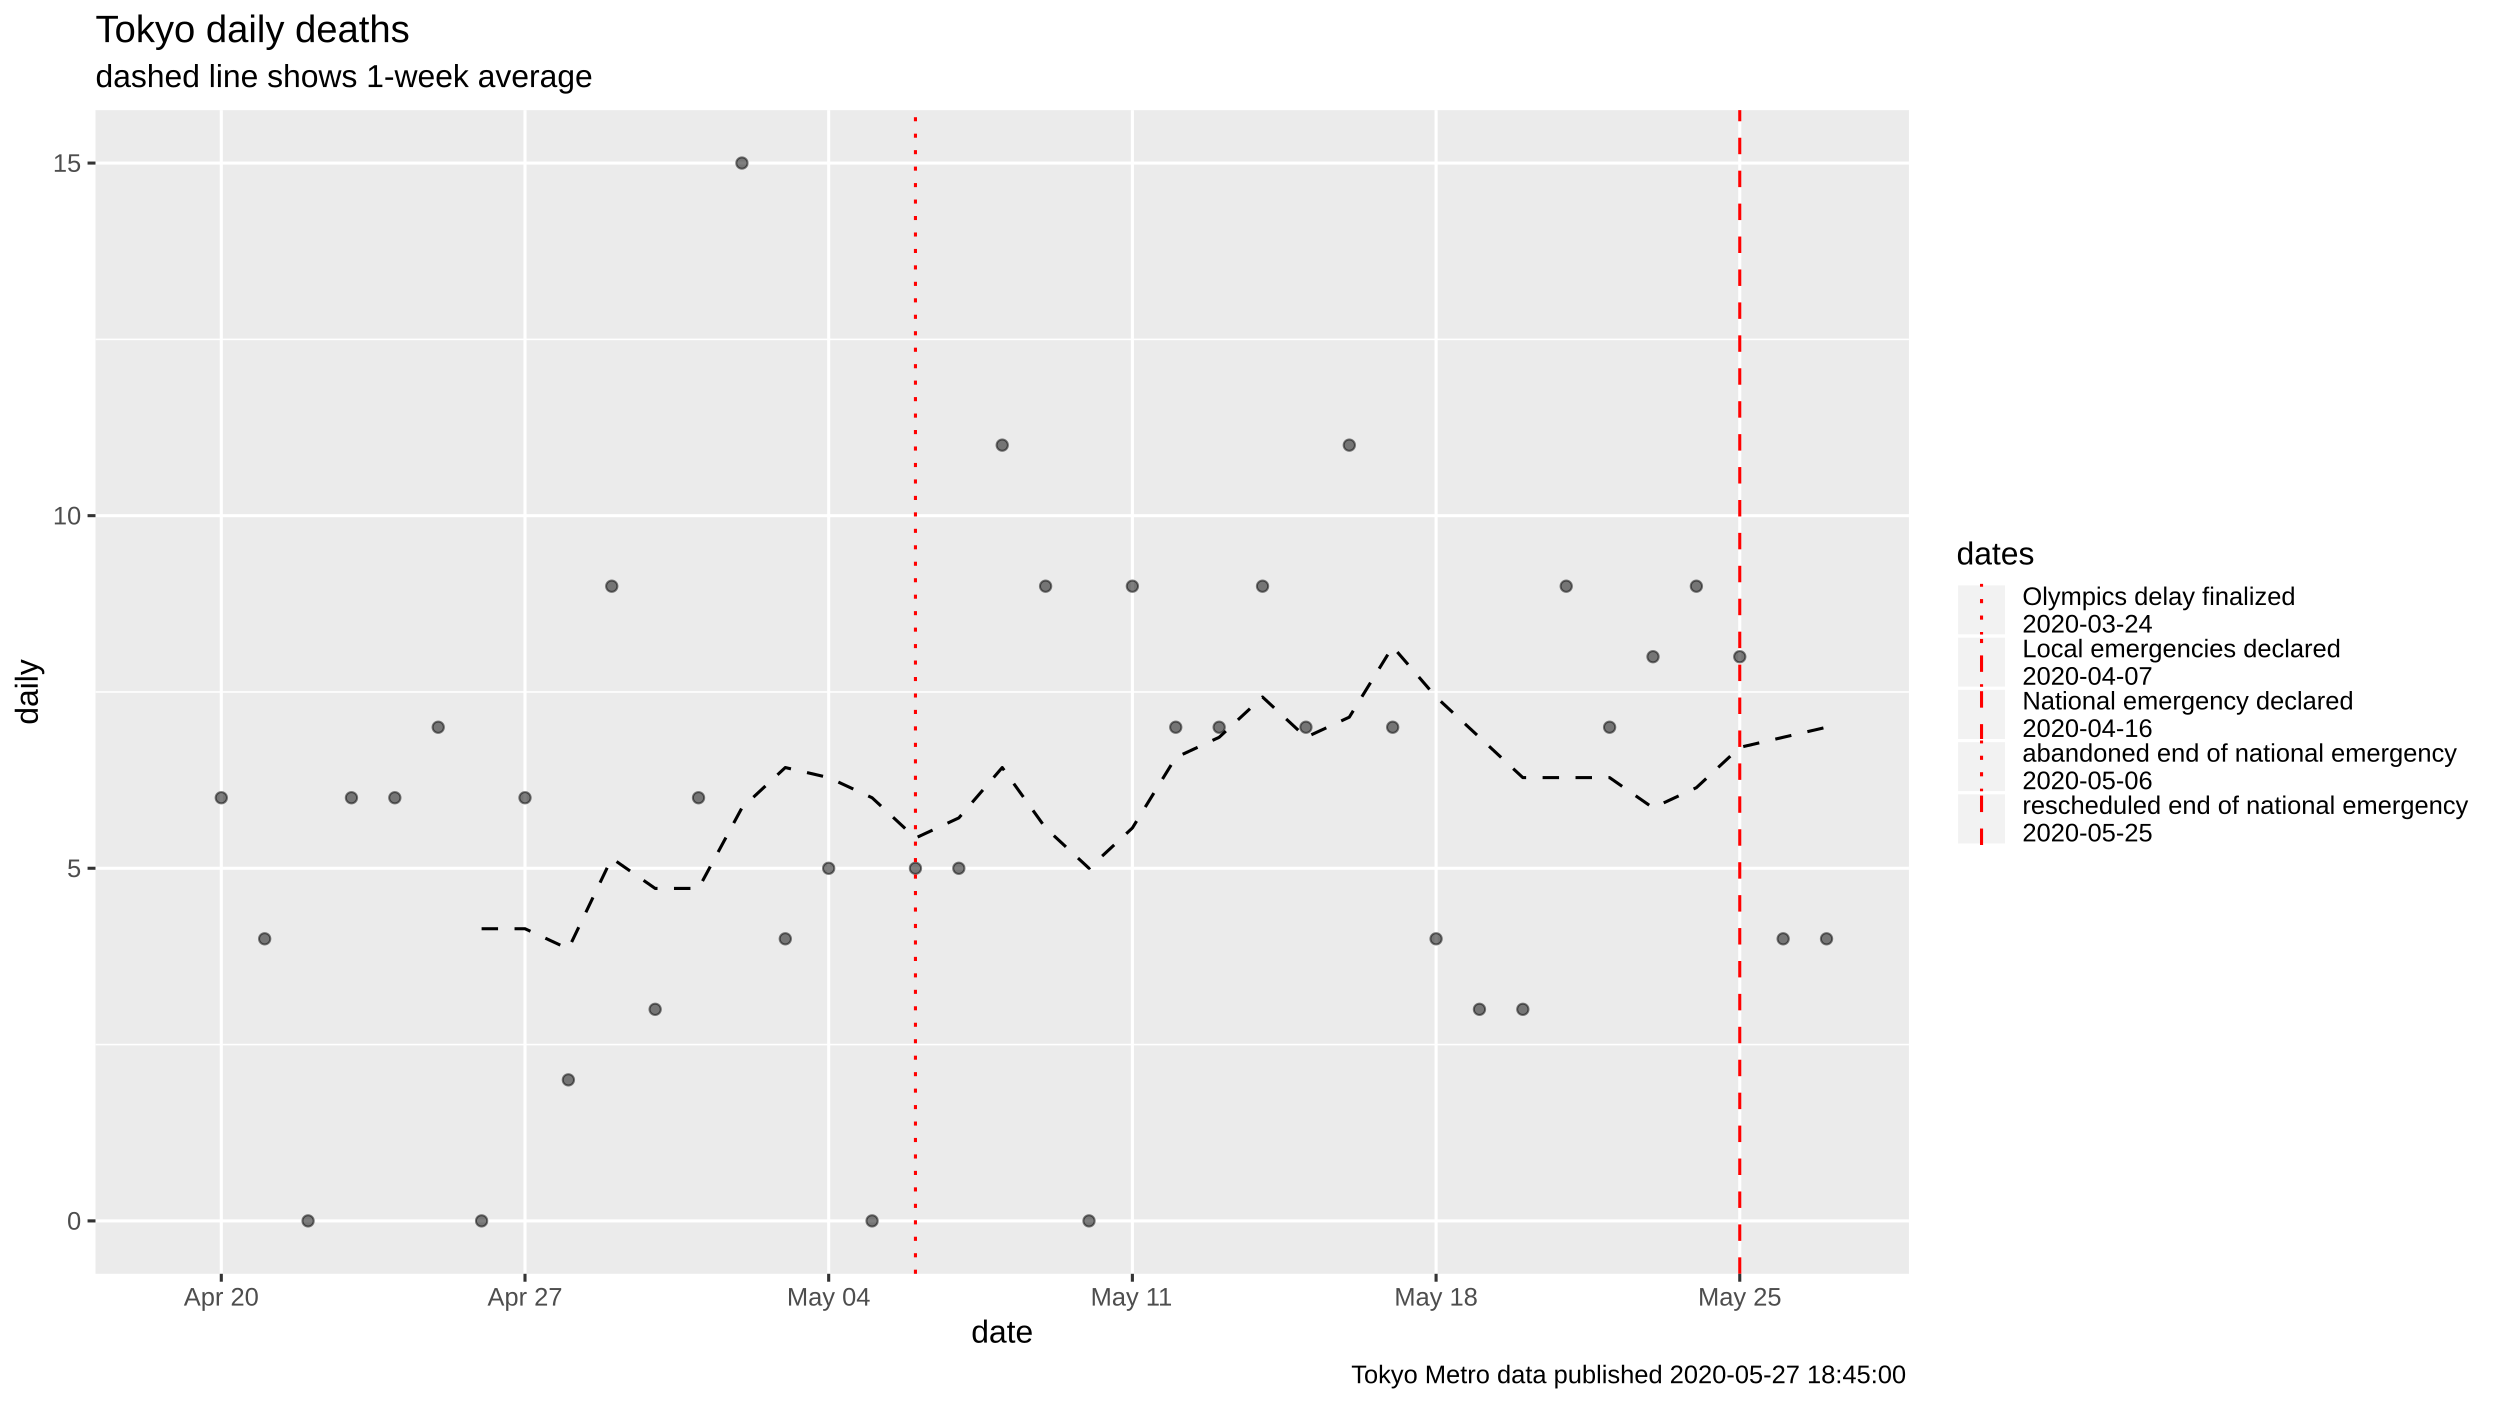
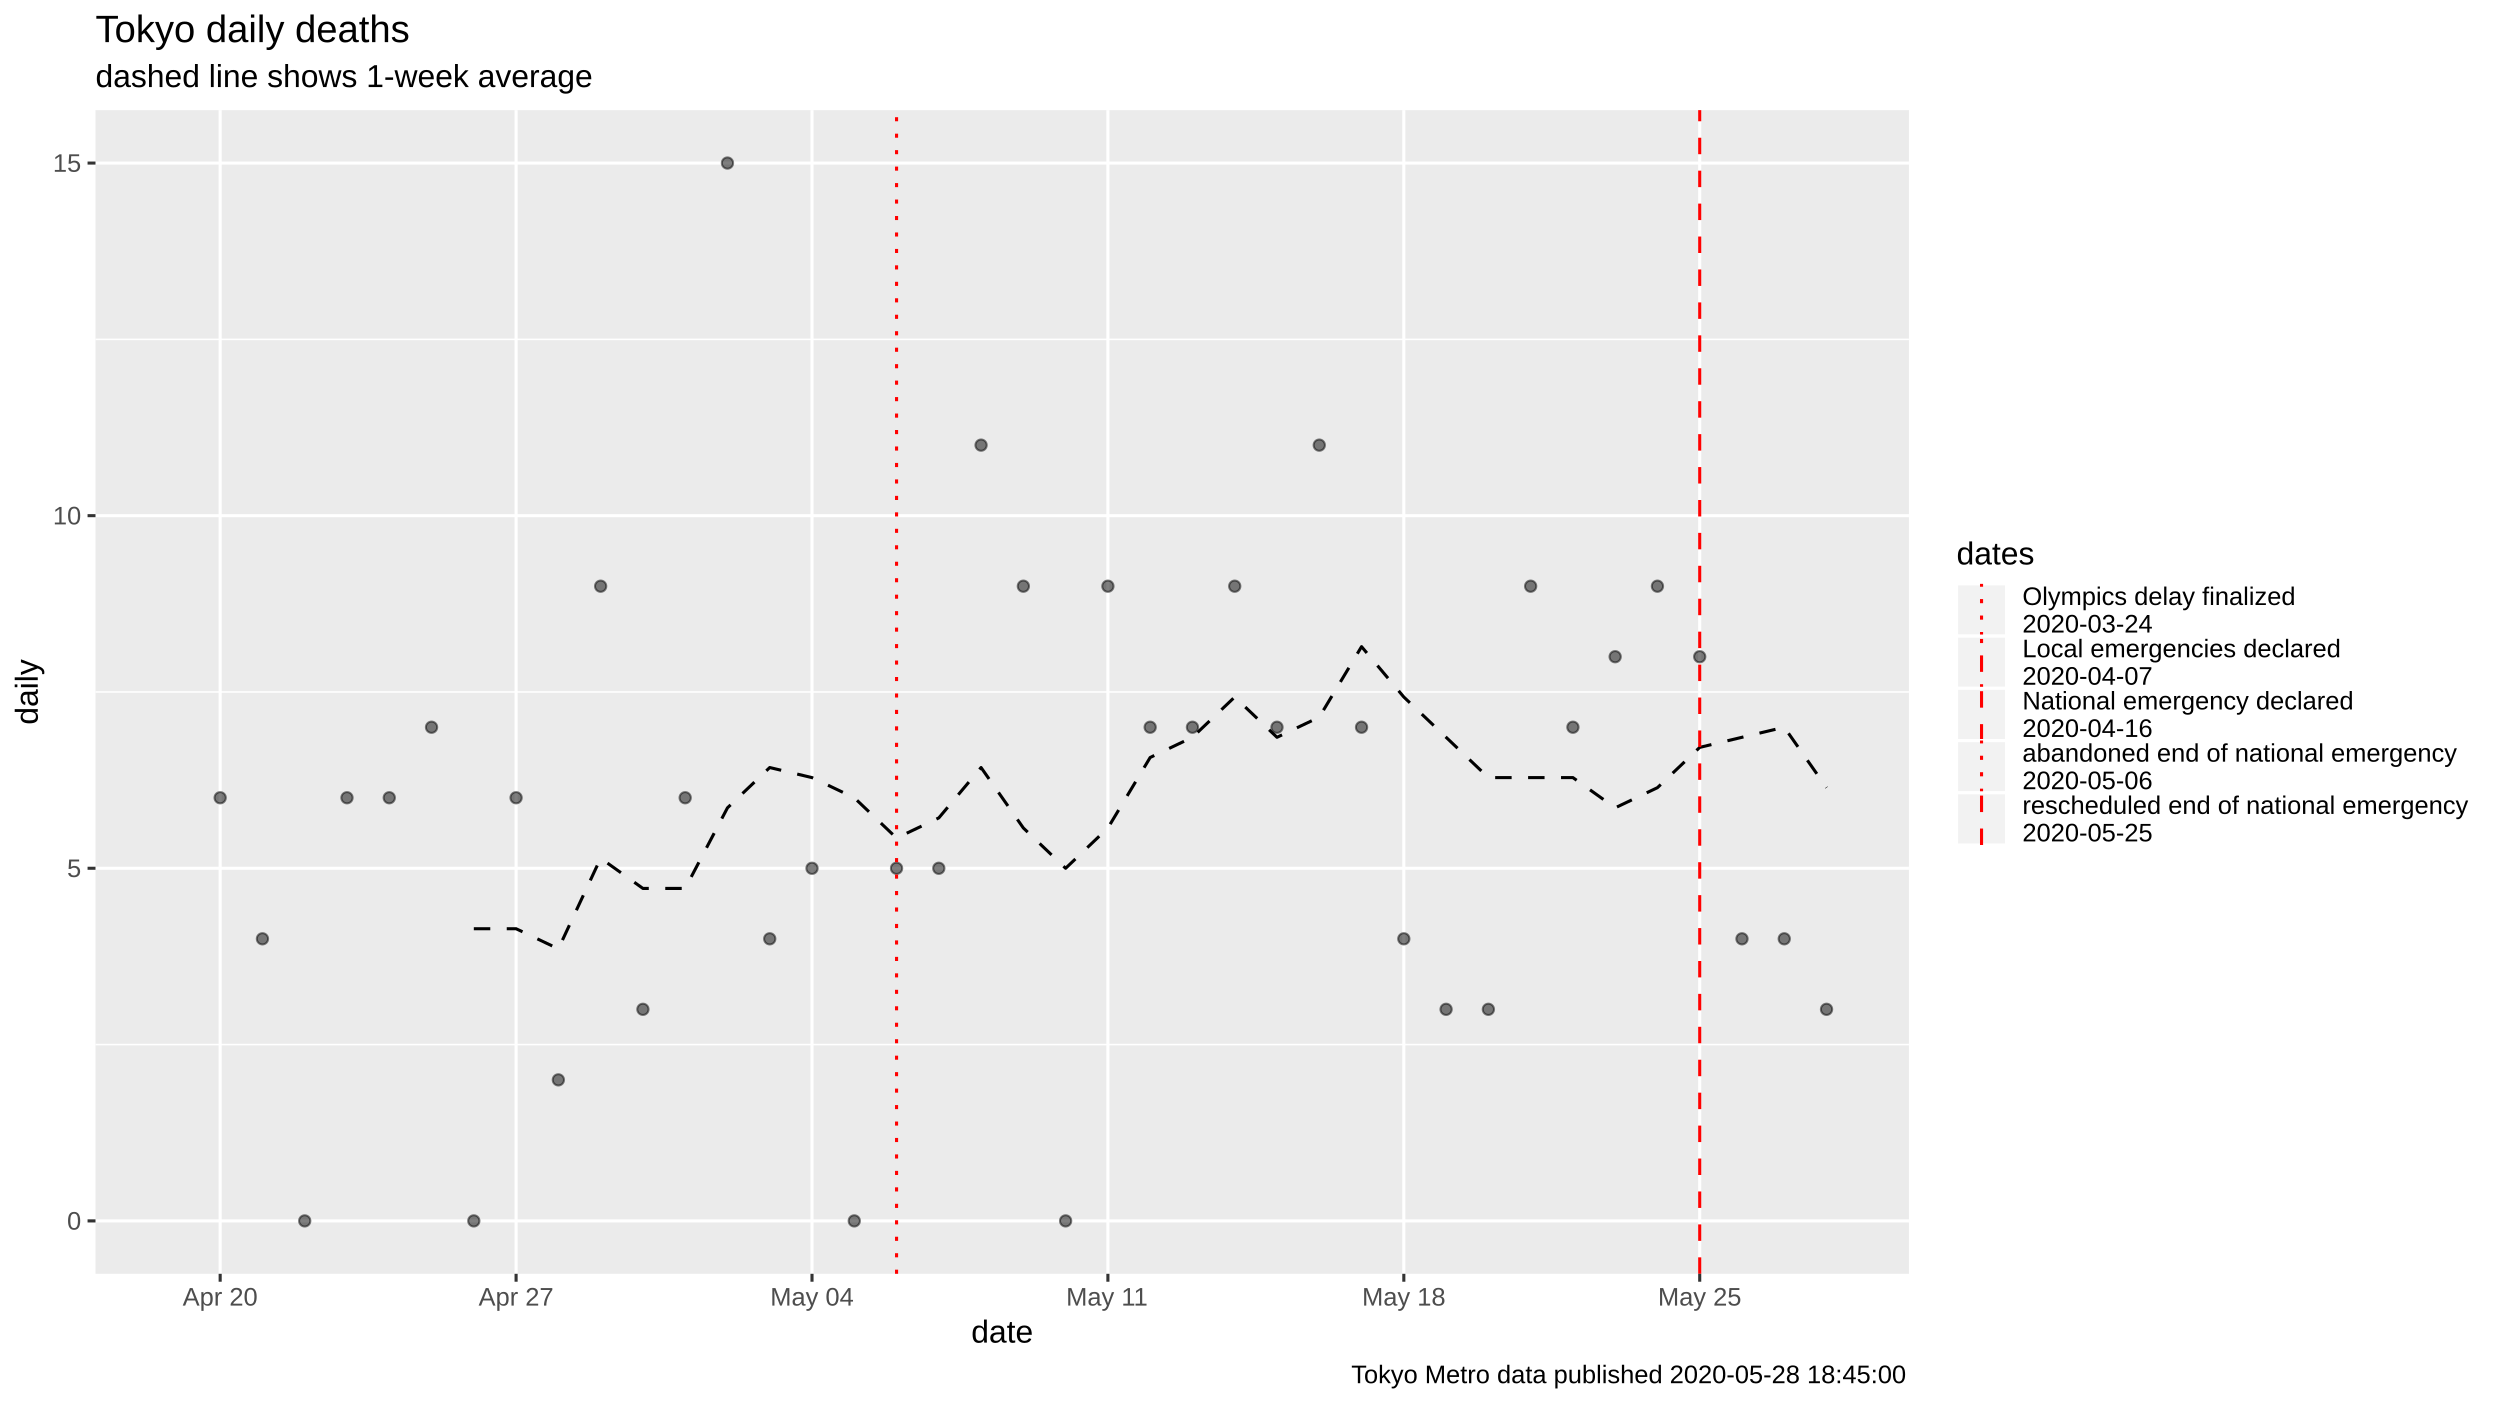
<svg xmlns="http://www.w3.org/2000/svg" viewBox="0 0 864.00 486.00">
  <defs>
    <style type="text/css">
    line, polyline, polygon, path, rect, circle {
      fill: none;
      stroke: #000000;
      stroke-linecap: round;
      stroke-linejoin: round;
      stroke-miterlimit: 10.00;
    }
  </style>
  </defs>
  <rect width="100%" height="100%" style="stroke: none; fill: #FFFFFF;" />
  <rect x="0" y="0.00" width="864.00" height="486.00" style="stroke-width: 1.07; stroke: #FFFFFF; fill: #FFFFFF;" />
  <defs>
    <clipPath id="cpMzMuMDB8NjU5Ljc0fDQ0MC4yMnwzOC4wNw==">
      <rect x="33.00" y="38.07" width="626.74" height="402.15" />
    </clipPath>
  </defs>
  <rect x="33.00" y="38.07" width="626.74" height="402.15" style="stroke-width: 1.07; stroke: none; fill: #EBEBEB;" clip-path="url(#cpMzMuMDB8NjU5Ljc0fDQ0MC4yMnwzOC4wNw==)" />
  <polyline points="33.00,361.01 659.74,361.01 " style="stroke-width: 0.53; stroke: #FFFFFF; stroke-linecap: butt;" clip-path="url(#cpMzMuMDB8NjU5Ljc0fDQ0MC4yMnwzOC4wNw==)" />
  <polyline points="33.00,239.15 659.74,239.15 " style="stroke-width: 0.53; stroke: #FFFFFF; stroke-linecap: butt;" clip-path="url(#cpMzMuMDB8NjU5Ljc0fDQ0MC4yMnwzOC4wNw==)" />
  <polyline points="33.00,117.28 659.74,117.28 " style="stroke-width: 0.53; stroke: #FFFFFF; stroke-linecap: butt;" clip-path="url(#cpMzMuMDB8NjU5Ljc0fDQ0MC4yMnwzOC4wNw==)" />
  <polyline points="33.00,421.94 659.74,421.94 " style="stroke-width: 1.07; stroke: #FFFFFF; stroke-linecap: butt;" clip-path="url(#cpMzMuMDB8NjU5Ljc0fDQ0MC4yMnwzOC4wNw==)" />
  <polyline points="33.00,300.08 659.74,300.08 " style="stroke-width: 1.07; stroke: #FFFFFF; stroke-linecap: butt;" clip-path="url(#cpMzMuMDB8NjU5Ljc0fDQ0MC4yMnwzOC4wNw==)" />
  <polyline points="33.00,178.21 659.74,178.21 " style="stroke-width: 1.07; stroke: #FFFFFF; stroke-linecap: butt;" clip-path="url(#cpMzMuMDB8NjU5Ljc0fDQ0MC4yMnwzOC4wNw==)" />
  <polyline points="33.00,56.35 659.74,56.35 " style="stroke-width: 1.07; stroke: #FFFFFF; stroke-linecap: butt;" clip-path="url(#cpMzMuMDB8NjU5Ljc0fDQ0MC4yMnwzOC4wNw==)" />
-   <polyline points="76.48,440.22 76.48,38.07 " style="stroke-width: 1.07; stroke: #FFFFFF; stroke-linecap: butt;" clip-path="url(#cpMzMuMDB8NjU5Ljc0fDQ0MC4yMnwzOC4wNw==)" />
-   <polyline points="181.44,440.22 181.44,38.07 " style="stroke-width: 1.07; stroke: #FFFFFF; stroke-linecap: butt;" clip-path="url(#cpMzMuMDB8NjU5Ljc0fDQ0MC4yMnwzOC4wNw==)" />
-   <polyline points="286.39,440.22 286.39,38.07 " style="stroke-width: 1.07; stroke: #FFFFFF; stroke-linecap: butt;" clip-path="url(#cpMzMuMDB8NjU5Ljc0fDQ0MC4yMnwzOC4wNw==)" />
-   <polyline points="391.35,440.22 391.35,38.07 " style="stroke-width: 1.07; stroke: #FFFFFF; stroke-linecap: butt;" clip-path="url(#cpMzMuMDB8NjU5Ljc0fDQ0MC4yMnwzOC4wNw==)" />
-   <polyline points="496.31,440.22 496.31,38.07 " style="stroke-width: 1.07; stroke: #FFFFFF; stroke-linecap: butt;" clip-path="url(#cpMzMuMDB8NjU5Ljc0fDQ0MC4yMnwzOC4wNw==)" />
-   <polyline points="601.26,440.22 601.26,38.07 " style="stroke-width: 1.07; stroke: #FFFFFF; stroke-linecap: butt;" clip-path="url(#cpMzMuMDB8NjU5Ljc0fDQ0MC4yMnwzOC4wNw==)" />
-   <polyline points="166.44,320.97 181.44,320.97 196.43,327.93 211.42,296.60 226.42,307.04 241.41,307.04 256.41,279.19 271.40,265.26 286.39,268.74 301.39,275.70 316.38,289.63 331.37,282.67 346.37,265.26 361.36,286.15 376.36,300.08 391.35,286.15 406.34,261.78 421.34,254.81 436.33,240.89 451.33,254.81 466.32,247.85 481.31,223.48 496.31,240.89 511.30,254.81 526.29,268.74 541.29,268.74 556.28,268.74 571.28,279.19 586.27,272.22 601.26,258.30 616.26,254.81 631.25,251.33 " style="stroke-width: 1.07; stroke-dasharray: 5.69,5.69; stroke-linecap: butt;" clip-path="url(#cpMzMuMDB8NjU5Ljc0fDQ0MC4yMnwzOC4wNw==)" />
-   <circle cx="76.48" cy="275.70" r="1.95" style="stroke-width: 0.71; stroke: #000000; stroke-opacity: 0.50; fill: #000000; fill-opacity: 0.50;" clip-path="url(#cpMzMuMDB8NjU5Ljc0fDQ0MC4yMnwzOC4wNw==)" />
-   <circle cx="91.47" cy="324.45" r="1.95" style="stroke-width: 0.71; stroke: #000000; stroke-opacity: 0.50; fill: #000000; fill-opacity: 0.50;" clip-path="url(#cpMzMuMDB8NjU5Ljc0fDQ0MC4yMnwzOC4wNw==)" />
-   <circle cx="106.47" cy="421.94" r="1.95" style="stroke-width: 0.71; stroke: #000000; stroke-opacity: 0.50; fill: #000000; fill-opacity: 0.50;" clip-path="url(#cpMzMuMDB8NjU5Ljc0fDQ0MC4yMnwzOC4wNw==)" />
-   <circle cx="121.46" cy="275.70" r="1.95" style="stroke-width: 0.71; stroke: #000000; stroke-opacity: 0.50; fill: #000000; fill-opacity: 0.50;" clip-path="url(#cpMzMuMDB8NjU5Ljc0fDQ0MC4yMnwzOC4wNw==)" />
-   <circle cx="136.45" cy="275.70" r="1.95" style="stroke-width: 0.71; stroke: #000000; stroke-opacity: 0.50; fill: #000000; fill-opacity: 0.50;" clip-path="url(#cpMzMuMDB8NjU5Ljc0fDQ0MC4yMnwzOC4wNw==)" />
-   <circle cx="151.45" cy="251.33" r="1.95" style="stroke-width: 0.71; stroke: #000000; stroke-opacity: 0.50; fill: #000000; fill-opacity: 0.50;" clip-path="url(#cpMzMuMDB8NjU5Ljc0fDQ0MC4yMnwzOC4wNw==)" />
-   <circle cx="166.44" cy="421.94" r="1.95" style="stroke-width: 0.71; stroke: #000000; stroke-opacity: 0.50; fill: #000000; fill-opacity: 0.50;" clip-path="url(#cpMzMuMDB8NjU5Ljc0fDQ0MC4yMnwzOC4wNw==)" />
-   <circle cx="181.44" cy="275.70" r="1.95" style="stroke-width: 0.71; stroke: #000000; stroke-opacity: 0.50; fill: #000000; fill-opacity: 0.50;" clip-path="url(#cpMzMuMDB8NjU5Ljc0fDQ0MC4yMnwzOC4wNw==)" />
-   <circle cx="196.43" cy="373.20" r="1.95" style="stroke-width: 0.71; stroke: #000000; stroke-opacity: 0.50; fill: #000000; fill-opacity: 0.50;" clip-path="url(#cpMzMuMDB8NjU5Ljc0fDQ0MC4yMnwzOC4wNw==)" />
-   <circle cx="211.42" cy="202.59" r="1.95" style="stroke-width: 0.71; stroke: #000000; stroke-opacity: 0.50; fill: #000000; fill-opacity: 0.50;" clip-path="url(#cpMzMuMDB8NjU5Ljc0fDQ0MC4yMnwzOC4wNw==)" />
-   <circle cx="226.42" cy="348.82" r="1.95" style="stroke-width: 0.71; stroke: #000000; stroke-opacity: 0.50; fill: #000000; fill-opacity: 0.50;" clip-path="url(#cpMzMuMDB8NjU5Ljc0fDQ0MC4yMnwzOC4wNw==)" />
-   <circle cx="241.41" cy="275.70" r="1.95" style="stroke-width: 0.71; stroke: #000000; stroke-opacity: 0.50; fill: #000000; fill-opacity: 0.50;" clip-path="url(#cpMzMuMDB8NjU5Ljc0fDQ0MC4yMnwzOC4wNw==)" />
-   <circle cx="256.41" cy="56.35" r="1.95" style="stroke-width: 0.71; stroke: #000000; stroke-opacity: 0.50; fill: #000000; fill-opacity: 0.50;" clip-path="url(#cpMzMuMDB8NjU5Ljc0fDQ0MC4yMnwzOC4wNw==)" />
-   <circle cx="271.40" cy="324.45" r="1.95" style="stroke-width: 0.71; stroke: #000000; stroke-opacity: 0.50; fill: #000000; fill-opacity: 0.50;" clip-path="url(#cpMzMuMDB8NjU5Ljc0fDQ0MC4yMnwzOC4wNw==)" />
-   <circle cx="286.39" cy="300.08" r="1.95" style="stroke-width: 0.71; stroke: #000000; stroke-opacity: 0.50; fill: #000000; fill-opacity: 0.50;" clip-path="url(#cpMzMuMDB8NjU5Ljc0fDQ0MC4yMnwzOC4wNw==)" />
-   <circle cx="301.39" cy="421.94" r="1.95" style="stroke-width: 0.71; stroke: #000000; stroke-opacity: 0.50; fill: #000000; fill-opacity: 0.50;" clip-path="url(#cpMzMuMDB8NjU5Ljc0fDQ0MC4yMnwzOC4wNw==)" />
-   <circle cx="316.38" cy="300.08" r="1.95" style="stroke-width: 0.71; stroke: #000000; stroke-opacity: 0.50; fill: #000000; fill-opacity: 0.50;" clip-path="url(#cpMzMuMDB8NjU5Ljc0fDQ0MC4yMnwzOC4wNw==)" />
-   <circle cx="331.37" cy="300.08" r="1.95" style="stroke-width: 0.71; stroke: #000000; stroke-opacity: 0.50; fill: #000000; fill-opacity: 0.50;" clip-path="url(#cpMzMuMDB8NjU5Ljc0fDQ0MC4yMnwzOC4wNw==)" />
-   <circle cx="346.37" cy="153.84" r="1.95" style="stroke-width: 0.71; stroke: #000000; stroke-opacity: 0.50; fill: #000000; fill-opacity: 0.50;" clip-path="url(#cpMzMuMDB8NjU5Ljc0fDQ0MC4yMnwzOC4wNw==)" />
-   <circle cx="361.36" cy="202.59" r="1.95" style="stroke-width: 0.71; stroke: #000000; stroke-opacity: 0.50; fill: #000000; fill-opacity: 0.50;" clip-path="url(#cpMzMuMDB8NjU5Ljc0fDQ0MC4yMnwzOC4wNw==)" />
-   <circle cx="376.36" cy="421.94" r="1.95" style="stroke-width: 0.71; stroke: #000000; stroke-opacity: 0.50; fill: #000000; fill-opacity: 0.50;" clip-path="url(#cpMzMuMDB8NjU5Ljc0fDQ0MC4yMnwzOC4wNw==)" />
-   <circle cx="391.35" cy="202.59" r="1.95" style="stroke-width: 0.71; stroke: #000000; stroke-opacity: 0.50; fill: #000000; fill-opacity: 0.50;" clip-path="url(#cpMzMuMDB8NjU5Ljc0fDQ0MC4yMnwzOC4wNw==)" />
-   <circle cx="406.34" cy="251.33" r="1.95" style="stroke-width: 0.71; stroke: #000000; stroke-opacity: 0.50; fill: #000000; fill-opacity: 0.50;" clip-path="url(#cpMzMuMDB8NjU5Ljc0fDQ0MC4yMnwzOC4wNw==)" />
-   <circle cx="421.34" cy="251.33" r="1.95" style="stroke-width: 0.71; stroke: #000000; stroke-opacity: 0.50; fill: #000000; fill-opacity: 0.50;" clip-path="url(#cpMzMuMDB8NjU5Ljc0fDQ0MC4yMnwzOC4wNw==)" />
-   <circle cx="436.33" cy="202.59" r="1.95" style="stroke-width: 0.71; stroke: #000000; stroke-opacity: 0.50; fill: #000000; fill-opacity: 0.50;" clip-path="url(#cpMzMuMDB8NjU5Ljc0fDQ0MC4yMnwzOC4wNw==)" />
-   <circle cx="451.33" cy="251.33" r="1.95" style="stroke-width: 0.71; stroke: #000000; stroke-opacity: 0.50; fill: #000000; fill-opacity: 0.50;" clip-path="url(#cpMzMuMDB8NjU5Ljc0fDQ0MC4yMnwzOC4wNw==)" />
-   <circle cx="466.32" cy="153.84" r="1.95" style="stroke-width: 0.71; stroke: #000000; stroke-opacity: 0.50; fill: #000000; fill-opacity: 0.50;" clip-path="url(#cpMzMuMDB8NjU5Ljc0fDQ0MC4yMnwzOC4wNw==)" />
-   <circle cx="481.31" cy="251.33" r="1.95" style="stroke-width: 0.71; stroke: #000000; stroke-opacity: 0.50; fill: #000000; fill-opacity: 0.50;" clip-path="url(#cpMzMuMDB8NjU5Ljc0fDQ0MC4yMnwzOC4wNw==)" />
-   <circle cx="496.31" cy="324.45" r="1.95" style="stroke-width: 0.71; stroke: #000000; stroke-opacity: 0.50; fill: #000000; fill-opacity: 0.50;" clip-path="url(#cpMzMuMDB8NjU5Ljc0fDQ0MC4yMnwzOC4wNw==)" />
-   <circle cx="511.30" cy="348.82" r="1.95" style="stroke-width: 0.71; stroke: #000000; stroke-opacity: 0.50; fill: #000000; fill-opacity: 0.50;" clip-path="url(#cpMzMuMDB8NjU5Ljc0fDQ0MC4yMnwzOC4wNw==)" />
-   <circle cx="526.29" cy="348.82" r="1.95" style="stroke-width: 0.71; stroke: #000000; stroke-opacity: 0.50; fill: #000000; fill-opacity: 0.50;" clip-path="url(#cpMzMuMDB8NjU5Ljc0fDQ0MC4yMnwzOC4wNw==)" />
-   <circle cx="541.29" cy="202.59" r="1.95" style="stroke-width: 0.71; stroke: #000000; stroke-opacity: 0.50; fill: #000000; fill-opacity: 0.50;" clip-path="url(#cpMzMuMDB8NjU5Ljc0fDQ0MC4yMnwzOC4wNw==)" />
-   <circle cx="556.28" cy="251.33" r="1.95" style="stroke-width: 0.71; stroke: #000000; stroke-opacity: 0.50; fill: #000000; fill-opacity: 0.50;" clip-path="url(#cpMzMuMDB8NjU5Ljc0fDQ0MC4yMnwzOC4wNw==)" />
-   <circle cx="571.28" cy="226.96" r="1.95" style="stroke-width: 0.71; stroke: #000000; stroke-opacity: 0.50; fill: #000000; fill-opacity: 0.50;" clip-path="url(#cpMzMuMDB8NjU5Ljc0fDQ0MC4yMnwzOC4wNw==)" />
-   <circle cx="586.27" cy="202.59" r="1.95" style="stroke-width: 0.71; stroke: #000000; stroke-opacity: 0.50; fill: #000000; fill-opacity: 0.50;" clip-path="url(#cpMzMuMDB8NjU5Ljc0fDQ0MC4yMnwzOC4wNw==)" />
-   <circle cx="601.26" cy="226.96" r="1.95" style="stroke-width: 0.71; stroke: #000000; stroke-opacity: 0.50; fill: #000000; fill-opacity: 0.50;" clip-path="url(#cpMzMuMDB8NjU5Ljc0fDQ0MC4yMnwzOC4wNw==)" />
-   <circle cx="616.26" cy="324.45" r="1.95" style="stroke-width: 0.71; stroke: #000000; stroke-opacity: 0.50; fill: #000000; fill-opacity: 0.50;" clip-path="url(#cpMzMuMDB8NjU5Ljc0fDQ0MC4yMnwzOC4wNw==)" />
-   <circle cx="631.25" cy="324.45" r="1.95" style="stroke-width: 0.71; stroke: #000000; stroke-opacity: 0.50; fill: #000000; fill-opacity: 0.50;" clip-path="url(#cpMzMuMDB8NjU5Ljc0fDQ0MC4yMnwzOC4wNw==)" />
-   <line x1="16.50" y1="440.22" x2="16.50" y2="38.07" style="stroke-width: 1.07; stroke: #FF0000; stroke-dasharray: 5.69,5.69; stroke-linecap: butt;" clip-path="url(#cpMzMuMDB8NjU5Ljc0fDQ0MC4yMnwzOC4wNw==)" />
-   <line x1="316.38" y1="440.22" x2="316.38" y2="38.07" style="stroke-width: 1.07; stroke: #FF0000; stroke-dasharray: 1.42,4.27; stroke-linecap: butt;" clip-path="url(#cpMzMuMDB8NjU5Ljc0fDQ0MC4yMnwzOC4wNw==)" />
-   <line x1="601.26" y1="440.22" x2="601.26" y2="38.07" style="stroke-width: 1.07; stroke: #FF0000; stroke-dasharray: 5.69,5.69; stroke-linecap: butt;" clip-path="url(#cpMzMuMDB8NjU5Ljc0fDQ0MC4yMnwzOC4wNw==)" />
+   <polyline points="76.09,440.22 76.09,38.07 " style="stroke-width: 1.07; stroke: #FFFFFF; stroke-linecap: butt;" clip-path="url(#cpMzMuMDB8NjU5Ljc0fDQ0MC4yMnwzOC4wNw==)" />
+   <polyline points="178.36,440.22 178.36,38.07 " style="stroke-width: 1.07; stroke: #FFFFFF; stroke-linecap: butt;" clip-path="url(#cpMzMuMDB8NjU5Ljc0fDQ0MC4yMnwzOC4wNw==)" />
+   <polyline points="280.63,440.22 280.63,38.07 " style="stroke-width: 1.07; stroke: #FFFFFF; stroke-linecap: butt;" clip-path="url(#cpMzMuMDB8NjU5Ljc0fDQ0MC4yMnwzOC4wNw==)" />
+   <polyline points="382.89,440.22 382.89,38.07 " style="stroke-width: 1.07; stroke: #FFFFFF; stroke-linecap: butt;" clip-path="url(#cpMzMuMDB8NjU5Ljc0fDQ0MC4yMnwzOC4wNw==)" />
+   <polyline points="485.16,440.22 485.16,38.07 " style="stroke-width: 1.07; stroke: #FFFFFF; stroke-linecap: butt;" clip-path="url(#cpMzMuMDB8NjU5Ljc0fDQ0MC4yMnwzOC4wNw==)" />
+   <polyline points="587.42,440.22 587.42,38.07 " style="stroke-width: 1.07; stroke: #FFFFFF; stroke-linecap: butt;" clip-path="url(#cpMzMuMDB8NjU5Ljc0fDQ0MC4yMnwzOC4wNw==)" />
+   <polyline points="163.75,320.97 178.36,320.97 192.97,327.93 207.58,296.60 222.19,307.04 236.80,307.04 251.41,279.19 266.02,265.26 280.63,268.74 295.24,275.70 309.85,289.63 324.45,282.67 339.06,265.26 353.67,286.15 368.28,300.08 382.89,286.15 397.50,261.78 412.11,254.81 426.72,240.89 441.33,254.81 455.94,247.85 470.55,223.48 485.16,240.89 499.77,254.81 514.38,268.74 528.99,268.74 543.60,268.74 558.20,279.19 572.81,272.22 587.42,258.30 602.03,254.81 616.64,251.33 631.25,272.22 " style="stroke-width: 1.07; stroke-dasharray: 5.69,5.69; stroke-linecap: butt;" clip-path="url(#cpMzMuMDB8NjU5Ljc0fDQ0MC4yMnwzOC4wNw==)" />
+   <circle cx="76.09" cy="275.70" r="1.95" style="stroke-width: 0.71; stroke: #000000; stroke-opacity: 0.50; fill: #000000; fill-opacity: 0.50;" clip-path="url(#cpMzMuMDB8NjU5Ljc0fDQ0MC4yMnwzOC4wNw==)" />
+   <circle cx="90.70" cy="324.45" r="1.95" style="stroke-width: 0.71; stroke: #000000; stroke-opacity: 0.50; fill: #000000; fill-opacity: 0.50;" clip-path="url(#cpMzMuMDB8NjU5Ljc0fDQ0MC4yMnwzOC4wNw==)" />
+   <circle cx="105.31" cy="421.94" r="1.95" style="stroke-width: 0.71; stroke: #000000; stroke-opacity: 0.50; fill: #000000; fill-opacity: 0.50;" clip-path="url(#cpMzMuMDB8NjU5Ljc0fDQ0MC4yMnwzOC4wNw==)" />
+   <circle cx="119.92" cy="275.70" r="1.95" style="stroke-width: 0.71; stroke: #000000; stroke-opacity: 0.50; fill: #000000; fill-opacity: 0.50;" clip-path="url(#cpMzMuMDB8NjU5Ljc0fDQ0MC4yMnwzOC4wNw==)" />
+   <circle cx="134.53" cy="275.70" r="1.95" style="stroke-width: 0.71; stroke: #000000; stroke-opacity: 0.50; fill: #000000; fill-opacity: 0.50;" clip-path="url(#cpMzMuMDB8NjU5Ljc0fDQ0MC4yMnwzOC4wNw==)" />
+   <circle cx="149.14" cy="251.33" r="1.95" style="stroke-width: 0.71; stroke: #000000; stroke-opacity: 0.50; fill: #000000; fill-opacity: 0.50;" clip-path="url(#cpMzMuMDB8NjU5Ljc0fDQ0MC4yMnwzOC4wNw==)" />
+   <circle cx="163.75" cy="421.94" r="1.95" style="stroke-width: 0.71; stroke: #000000; stroke-opacity: 0.50; fill: #000000; fill-opacity: 0.50;" clip-path="url(#cpMzMuMDB8NjU5Ljc0fDQ0MC4yMnwzOC4wNw==)" />
+   <circle cx="178.36" cy="275.70" r="1.95" style="stroke-width: 0.71; stroke: #000000; stroke-opacity: 0.50; fill: #000000; fill-opacity: 0.50;" clip-path="url(#cpMzMuMDB8NjU5Ljc0fDQ0MC4yMnwzOC4wNw==)" />
+   <circle cx="192.97" cy="373.20" r="1.95" style="stroke-width: 0.71; stroke: #000000; stroke-opacity: 0.50; fill: #000000; fill-opacity: 0.50;" clip-path="url(#cpMzMuMDB8NjU5Ljc0fDQ0MC4yMnwzOC4wNw==)" />
+   <circle cx="207.58" cy="202.59" r="1.95" style="stroke-width: 0.71; stroke: #000000; stroke-opacity: 0.50; fill: #000000; fill-opacity: 0.50;" clip-path="url(#cpMzMuMDB8NjU5Ljc0fDQ0MC4yMnwzOC4wNw==)" />
+   <circle cx="222.19" cy="348.82" r="1.95" style="stroke-width: 0.71; stroke: #000000; stroke-opacity: 0.50; fill: #000000; fill-opacity: 0.50;" clip-path="url(#cpMzMuMDB8NjU5Ljc0fDQ0MC4yMnwzOC4wNw==)" />
+   <circle cx="236.80" cy="275.70" r="1.95" style="stroke-width: 0.71; stroke: #000000; stroke-opacity: 0.50; fill: #000000; fill-opacity: 0.50;" clip-path="url(#cpMzMuMDB8NjU5Ljc0fDQ0MC4yMnwzOC4wNw==)" />
+   <circle cx="251.41" cy="56.35" r="1.95" style="stroke-width: 0.71; stroke: #000000; stroke-opacity: 0.50; fill: #000000; fill-opacity: 0.50;" clip-path="url(#cpMzMuMDB8NjU5Ljc0fDQ0MC4yMnwzOC4wNw==)" />
+   <circle cx="266.02" cy="324.45" r="1.95" style="stroke-width: 0.71; stroke: #000000; stroke-opacity: 0.50; fill: #000000; fill-opacity: 0.50;" clip-path="url(#cpMzMuMDB8NjU5Ljc0fDQ0MC4yMnwzOC4wNw==)" />
+   <circle cx="280.63" cy="300.08" r="1.95" style="stroke-width: 0.71; stroke: #000000; stroke-opacity: 0.50; fill: #000000; fill-opacity: 0.50;" clip-path="url(#cpMzMuMDB8NjU5Ljc0fDQ0MC4yMnwzOC4wNw==)" />
+   <circle cx="295.24" cy="421.94" r="1.95" style="stroke-width: 0.71; stroke: #000000; stroke-opacity: 0.50; fill: #000000; fill-opacity: 0.50;" clip-path="url(#cpMzMuMDB8NjU5Ljc0fDQ0MC4yMnwzOC4wNw==)" />
+   <circle cx="309.85" cy="300.08" r="1.95" style="stroke-width: 0.71; stroke: #000000; stroke-opacity: 0.50; fill: #000000; fill-opacity: 0.50;" clip-path="url(#cpMzMuMDB8NjU5Ljc0fDQ0MC4yMnwzOC4wNw==)" />
+   <circle cx="324.45" cy="300.08" r="1.95" style="stroke-width: 0.71; stroke: #000000; stroke-opacity: 0.50; fill: #000000; fill-opacity: 0.50;" clip-path="url(#cpMzMuMDB8NjU5Ljc0fDQ0MC4yMnwzOC4wNw==)" />
+   <circle cx="339.06" cy="153.84" r="1.95" style="stroke-width: 0.71; stroke: #000000; stroke-opacity: 0.50; fill: #000000; fill-opacity: 0.50;" clip-path="url(#cpMzMuMDB8NjU5Ljc0fDQ0MC4yMnwzOC4wNw==)" />
+   <circle cx="353.67" cy="202.59" r="1.95" style="stroke-width: 0.71; stroke: #000000; stroke-opacity: 0.50; fill: #000000; fill-opacity: 0.50;" clip-path="url(#cpMzMuMDB8NjU5Ljc0fDQ0MC4yMnwzOC4wNw==)" />
+   <circle cx="368.28" cy="421.94" r="1.95" style="stroke-width: 0.71; stroke: #000000; stroke-opacity: 0.50; fill: #000000; fill-opacity: 0.50;" clip-path="url(#cpMzMuMDB8NjU5Ljc0fDQ0MC4yMnwzOC4wNw==)" />
+   <circle cx="382.89" cy="202.59" r="1.95" style="stroke-width: 0.71; stroke: #000000; stroke-opacity: 0.50; fill: #000000; fill-opacity: 0.50;" clip-path="url(#cpMzMuMDB8NjU5Ljc0fDQ0MC4yMnwzOC4wNw==)" />
+   <circle cx="397.50" cy="251.33" r="1.95" style="stroke-width: 0.71; stroke: #000000; stroke-opacity: 0.50; fill: #000000; fill-opacity: 0.50;" clip-path="url(#cpMzMuMDB8NjU5Ljc0fDQ0MC4yMnwzOC4wNw==)" />
+   <circle cx="412.11" cy="251.33" r="1.95" style="stroke-width: 0.71; stroke: #000000; stroke-opacity: 0.50; fill: #000000; fill-opacity: 0.50;" clip-path="url(#cpMzMuMDB8NjU5Ljc0fDQ0MC4yMnwzOC4wNw==)" />
+   <circle cx="426.72" cy="202.59" r="1.95" style="stroke-width: 0.71; stroke: #000000; stroke-opacity: 0.50; fill: #000000; fill-opacity: 0.50;" clip-path="url(#cpMzMuMDB8NjU5Ljc0fDQ0MC4yMnwzOC4wNw==)" />
+   <circle cx="441.33" cy="251.33" r="1.95" style="stroke-width: 0.71; stroke: #000000; stroke-opacity: 0.50; fill: #000000; fill-opacity: 0.50;" clip-path="url(#cpMzMuMDB8NjU5Ljc0fDQ0MC4yMnwzOC4wNw==)" />
+   <circle cx="455.94" cy="153.84" r="1.95" style="stroke-width: 0.71; stroke: #000000; stroke-opacity: 0.50; fill: #000000; fill-opacity: 0.50;" clip-path="url(#cpMzMuMDB8NjU5Ljc0fDQ0MC4yMnwzOC4wNw==)" />
+   <circle cx="470.55" cy="251.33" r="1.95" style="stroke-width: 0.71; stroke: #000000; stroke-opacity: 0.50; fill: #000000; fill-opacity: 0.50;" clip-path="url(#cpMzMuMDB8NjU5Ljc0fDQ0MC4yMnwzOC4wNw==)" />
+   <circle cx="485.16" cy="324.45" r="1.95" style="stroke-width: 0.71; stroke: #000000; stroke-opacity: 0.50; fill: #000000; fill-opacity: 0.50;" clip-path="url(#cpMzMuMDB8NjU5Ljc0fDQ0MC4yMnwzOC4wNw==)" />
+   <circle cx="499.77" cy="348.82" r="1.95" style="stroke-width: 0.71; stroke: #000000; stroke-opacity: 0.50; fill: #000000; fill-opacity: 0.50;" clip-path="url(#cpMzMuMDB8NjU5Ljc0fDQ0MC4yMnwzOC4wNw==)" />
+   <circle cx="514.38" cy="348.82" r="1.95" style="stroke-width: 0.71; stroke: #000000; stroke-opacity: 0.50; fill: #000000; fill-opacity: 0.50;" clip-path="url(#cpMzMuMDB8NjU5Ljc0fDQ0MC4yMnwzOC4wNw==)" />
+   <circle cx="528.99" cy="202.59" r="1.95" style="stroke-width: 0.71; stroke: #000000; stroke-opacity: 0.50; fill: #000000; fill-opacity: 0.50;" clip-path="url(#cpMzMuMDB8NjU5Ljc0fDQ0MC4yMnwzOC4wNw==)" />
+   <circle cx="543.60" cy="251.33" r="1.95" style="stroke-width: 0.71; stroke: #000000; stroke-opacity: 0.50; fill: #000000; fill-opacity: 0.50;" clip-path="url(#cpMzMuMDB8NjU5Ljc0fDQ0MC4yMnwzOC4wNw==)" />
+   <circle cx="558.20" cy="226.96" r="1.95" style="stroke-width: 0.71; stroke: #000000; stroke-opacity: 0.50; fill: #000000; fill-opacity: 0.50;" clip-path="url(#cpMzMuMDB8NjU5Ljc0fDQ0MC4yMnwzOC4wNw==)" />
+   <circle cx="572.81" cy="202.59" r="1.95" style="stroke-width: 0.71; stroke: #000000; stroke-opacity: 0.50; fill: #000000; fill-opacity: 0.50;" clip-path="url(#cpMzMuMDB8NjU5Ljc0fDQ0MC4yMnwzOC4wNw==)" />
+   <circle cx="587.42" cy="226.96" r="1.95" style="stroke-width: 0.71; stroke: #000000; stroke-opacity: 0.50; fill: #000000; fill-opacity: 0.50;" clip-path="url(#cpMzMuMDB8NjU5Ljc0fDQ0MC4yMnwzOC4wNw==)" />
+   <circle cx="602.03" cy="324.45" r="1.95" style="stroke-width: 0.71; stroke: #000000; stroke-opacity: 0.50; fill: #000000; fill-opacity: 0.50;" clip-path="url(#cpMzMuMDB8NjU5Ljc0fDQ0MC4yMnwzOC4wNw==)" />
+   <circle cx="616.64" cy="324.45" r="1.95" style="stroke-width: 0.71; stroke: #000000; stroke-opacity: 0.50; fill: #000000; fill-opacity: 0.50;" clip-path="url(#cpMzMuMDB8NjU5Ljc0fDQ0MC4yMnwzOC4wNw==)" />
+   <circle cx="631.25" cy="348.82" r="1.95" style="stroke-width: 0.71; stroke: #000000; stroke-opacity: 0.50; fill: #000000; fill-opacity: 0.50;" clip-path="url(#cpMzMuMDB8NjU5Ljc0fDQ0MC4yMnwzOC4wNw==)" />
+   <line x1="17.66" y1="440.22" x2="17.66" y2="38.07" style="stroke-width: 1.07; stroke: #FF0000; stroke-dasharray: 5.69,5.69; stroke-linecap: butt;" clip-path="url(#cpMzMuMDB8NjU5Ljc0fDQ0MC4yMnwzOC4wNw==)" />
+   <line x1="309.85" y1="440.22" x2="309.85" y2="38.07" style="stroke-width: 1.07; stroke: #FF0000; stroke-dasharray: 1.42,4.27; stroke-linecap: butt;" clip-path="url(#cpMzMuMDB8NjU5Ljc0fDQ0MC4yMnwzOC4wNw==)" />
+   <line x1="587.42" y1="440.22" x2="587.42" y2="38.07" style="stroke-width: 1.07; stroke: #FF0000; stroke-dasharray: 5.69,5.69; stroke-linecap: butt;" clip-path="url(#cpMzMuMDB8NjU5Ljc0fDQ0MC4yMnwzOC4wNw==)" />
  <defs>
    <clipPath id="cpMC4wMHw4NjQuMDB8NDg2LjAwfDAuMDA=">
      <rect x="0.00" y="0.00" width="864.00" height="486.00" />
    </clipPath>
  </defs>
  <g clip-path="url(#cpMC4wMHw4NjQuMDB8NDg2LjAwfDAuMDA=)">
    <text x="23.17" y="424.97" style="font-size: 8.80px; fill: #4D4D4D; font-family: Liberation Sans;" textLength="4.89px" lengthAdjust="spacingAndGlyphs">0</text>
  </g>
  <g clip-path="url(#cpMC4wMHw4NjQuMDB8NDg2LjAwfDAuMDA=)">
    <text x="23.17" y="303.11" style="font-size: 8.80px; fill: #4D4D4D; font-family: Liberation Sans;" textLength="4.89px" lengthAdjust="spacingAndGlyphs">5</text>
  </g>
  <g clip-path="url(#cpMC4wMHw4NjQuMDB8NDg2LjAwfDAuMDA=)">
    <text x="18.28" y="181.24" style="font-size: 8.80px; fill: #4D4D4D; font-family: Liberation Sans;" textLength="9.79px" lengthAdjust="spacingAndGlyphs">10</text>
  </g>
  <g clip-path="url(#cpMC4wMHw4NjQuMDB8NDg2LjAwfDAuMDA=)">
    <text x="18.28" y="59.38" style="font-size: 8.80px; fill: #4D4D4D; font-family: Liberation Sans;" textLength="9.79px" lengthAdjust="spacingAndGlyphs">15</text>
  </g>
  <polyline points="30.26,421.94 33.00,421.94 " style="stroke-width: 1.07; stroke: #333333; stroke-linecap: butt;" clip-path="url(#cpMC4wMHw4NjQuMDB8NDg2LjAwfDAuMDA=)" />
  <polyline points="30.26,300.08 33.00,300.08 " style="stroke-width: 1.07; stroke: #333333; stroke-linecap: butt;" clip-path="url(#cpMC4wMHw4NjQuMDB8NDg2LjAwfDAuMDA=)" />
  <polyline points="30.26,178.21 33.00,178.21 " style="stroke-width: 1.07; stroke: #333333; stroke-linecap: butt;" clip-path="url(#cpMC4wMHw4NjQuMDB8NDg2LjAwfDAuMDA=)" />
  <polyline points="30.26,56.35 33.00,56.35 " style="stroke-width: 1.07; stroke: #333333; stroke-linecap: butt;" clip-path="url(#cpMC4wMHw4NjQuMDB8NDg2LjAwfDAuMDA=)" />
-   <polyline points="76.48,442.96 76.48,440.22 " style="stroke-width: 1.07; stroke: #333333; stroke-linecap: butt;" clip-path="url(#cpMC4wMHw4NjQuMDB8NDg2LjAwfDAuMDA=)" />
-   <polyline points="181.44,442.96 181.44,440.22 " style="stroke-width: 1.07; stroke: #333333; stroke-linecap: butt;" clip-path="url(#cpMC4wMHw4NjQuMDB8NDg2LjAwfDAuMDA=)" />
-   <polyline points="286.39,442.96 286.39,440.22 " style="stroke-width: 1.07; stroke: #333333; stroke-linecap: butt;" clip-path="url(#cpMC4wMHw4NjQuMDB8NDg2LjAwfDAuMDA=)" />
-   <polyline points="391.35,442.96 391.35,440.22 " style="stroke-width: 1.07; stroke: #333333; stroke-linecap: butt;" clip-path="url(#cpMC4wMHw4NjQuMDB8NDg2LjAwfDAuMDA=)" />
-   <polyline points="496.31,442.96 496.31,440.22 " style="stroke-width: 1.07; stroke: #333333; stroke-linecap: butt;" clip-path="url(#cpMC4wMHw4NjQuMDB8NDg2LjAwfDAuMDA=)" />
-   <polyline points="601.26,442.96 601.26,440.22 " style="stroke-width: 1.07; stroke: #333333; stroke-linecap: butt;" clip-path="url(#cpMC4wMHw4NjQuMDB8NDg2LjAwfDAuMDA=)" />
+   <polyline points="76.09,442.96 76.09,440.22 " style="stroke-width: 1.07; stroke: #333333; stroke-linecap: butt;" clip-path="url(#cpMC4wMHw4NjQuMDB8NDg2LjAwfDAuMDA=)" />
+   <polyline points="178.36,442.96 178.36,440.22 " style="stroke-width: 1.07; stroke: #333333; stroke-linecap: butt;" clip-path="url(#cpMC4wMHw4NjQuMDB8NDg2LjAwfDAuMDA=)" />
+   <polyline points="280.63,442.96 280.63,440.22 " style="stroke-width: 1.07; stroke: #333333; stroke-linecap: butt;" clip-path="url(#cpMC4wMHw4NjQuMDB8NDg2LjAwfDAuMDA=)" />
+   <polyline points="382.89,442.96 382.89,440.22 " style="stroke-width: 1.07; stroke: #333333; stroke-linecap: butt;" clip-path="url(#cpMC4wMHw4NjQuMDB8NDg2LjAwfDAuMDA=)" />
+   <polyline points="485.16,442.96 485.16,440.22 " style="stroke-width: 1.07; stroke: #333333; stroke-linecap: butt;" clip-path="url(#cpMC4wMHw4NjQuMDB8NDg2LjAwfDAuMDA=)" />
+   <polyline points="587.42,442.96 587.42,440.22 " style="stroke-width: 1.07; stroke: #333333; stroke-linecap: butt;" clip-path="url(#cpMC4wMHw4NjQuMDB8NDg2LjAwfDAuMDA=)" />
  <g clip-path="url(#cpMC4wMHw4NjQuMDB8NDg2LjAwfDAuMDA=)">
-     <text x="63.52" y="451.21" style="font-size: 8.80px; fill: #4D4D4D; font-family: Liberation Sans;" textLength="25.93px" lengthAdjust="spacingAndGlyphs">Apr 20</text>
+     <text x="63.13" y="451.21" style="font-size: 8.80px; fill: #4D4D4D; font-family: Liberation Sans;" textLength="25.93px" lengthAdjust="spacingAndGlyphs">Apr 20</text>
  </g>
  <g clip-path="url(#cpMC4wMHw4NjQuMDB8NDg2LjAwfDAuMDA=)">
-     <text x="168.47" y="451.21" style="font-size: 8.80px; fill: #4D4D4D; font-family: Liberation Sans;" textLength="25.93px" lengthAdjust="spacingAndGlyphs">Apr 27</text>
+     <text x="165.40" y="451.21" style="font-size: 8.80px; fill: #4D4D4D; font-family: Liberation Sans;" textLength="25.93px" lengthAdjust="spacingAndGlyphs">Apr 27</text>
  </g>
  <g clip-path="url(#cpMC4wMHw4NjQuMDB8NDg2LjAwfDAuMDA=)">
-     <text x="271.96" y="451.21" style="font-size: 8.80px; fill: #4D4D4D; font-family: Liberation Sans;" textLength="28.86px" lengthAdjust="spacingAndGlyphs">May 04</text>
+     <text x="266.20" y="451.21" style="font-size: 8.80px; fill: #4D4D4D; font-family: Liberation Sans;" textLength="28.86px" lengthAdjust="spacingAndGlyphs">May 04</text>
  </g>
  <g clip-path="url(#cpMC4wMHw4NjQuMDB8NDg2LjAwfDAuMDA=)">
-     <text x="376.92" y="451.21" style="font-size: 8.80px; fill: #4D4D4D; font-family: Liberation Sans;" textLength="28.86px" lengthAdjust="spacingAndGlyphs">May 11</text>
+     <text x="368.46" y="451.21" style="font-size: 8.80px; fill: #4D4D4D; font-family: Liberation Sans;" textLength="28.86px" lengthAdjust="spacingAndGlyphs">May 11</text>
  </g>
  <g clip-path="url(#cpMC4wMHw4NjQuMDB8NDg2LjAwfDAuMDA=)">
-     <text x="481.88" y="451.21" style="font-size: 8.80px; fill: #4D4D4D; font-family: Liberation Sans;" textLength="28.86px" lengthAdjust="spacingAndGlyphs">May 18</text>
+     <text x="470.73" y="451.21" style="font-size: 8.80px; fill: #4D4D4D; font-family: Liberation Sans;" textLength="28.86px" lengthAdjust="spacingAndGlyphs">May 18</text>
  </g>
  <g clip-path="url(#cpMC4wMHw4NjQuMDB8NDg2LjAwfDAuMDA=)">
-     <text x="586.84" y="451.21" style="font-size: 8.80px; fill: #4D4D4D; font-family: Liberation Sans;" textLength="28.86px" lengthAdjust="spacingAndGlyphs">May 25</text>
+     <text x="572.99" y="451.21" style="font-size: 8.80px; fill: #4D4D4D; font-family: Liberation Sans;" textLength="28.86px" lengthAdjust="spacingAndGlyphs">May 25</text>
  </g>
  <g clip-path="url(#cpMC4wMHw4NjQuMDB8NDg2LjAwfDAuMDA=)">
    <text x="335.66" y="464.01" style="font-size: 11.00px; font-family: Liberation Sans;" textLength="21.41px" lengthAdjust="spacingAndGlyphs">date</text>
  </g>
  <g clip-path="url(#cpMC4wMHw4NjQuMDB8NDg2LjAwfDAuMDA=)">
    <text transform="translate(13.05,250.46) rotate(-90)" style="font-size: 11.00px; font-family: Liberation Sans;" textLength="22.62px" lengthAdjust="spacingAndGlyphs">daily</text>
  </g>
  <rect x="670.70" y="180.78" width="187.82" height="116.74" style="stroke-width: 1.07; stroke: none; fill: #FFFFFF;" clip-path="url(#cpMC4wMHw4NjQuMDB8NDg2LjAwfDAuMDA=)" />
  <g clip-path="url(#cpMC4wMHw4NjQuMDB8NDg2LjAwfDAuMDA=)">
    <text x="676.18" y="195.07" style="font-size: 11.00px; font-family: Liberation Sans;" textLength="26.91px" lengthAdjust="spacingAndGlyphs">dates</text>
  </g>
  <rect x="676.18" y="201.79" width="17.28" height="18.05" style="stroke-width: 1.07; stroke: #FFFFFF; fill: #F2F2F2;" clip-path="url(#cpMC4wMHw4NjQuMDB8NDg2LjAwfDAuMDA=)" />
  <line x1="684.82" y1="219.84" x2="684.82" y2="201.79" style="stroke-width: 1.07; stroke: #FF0000; stroke-dasharray: 1.42,4.27; stroke-linecap: butt;" clip-path="url(#cpMC4wMHw4NjQuMDB8NDg2LjAwfDAuMDA=)" />
  <rect x="676.18" y="219.84" width="17.28" height="18.05" style="stroke-width: 1.07; stroke: #FFFFFF; fill: #F2F2F2;" clip-path="url(#cpMC4wMHw4NjQuMDB8NDg2LjAwfDAuMDA=)" />
  <line x1="684.82" y1="237.89" x2="684.82" y2="219.84" style="stroke-width: 1.07; stroke: #FF0000; stroke-dasharray: 1.42,4.27,5.69,4.27; stroke-linecap: butt;" clip-path="url(#cpMC4wMHw4NjQuMDB8NDg2LjAwfDAuMDA=)" />
  <rect x="676.18" y="237.89" width="17.28" height="18.05" style="stroke-width: 1.07; stroke: #FFFFFF; fill: #F2F2F2;" clip-path="url(#cpMC4wMHw4NjQuMDB8NDg2LjAwfDAuMDA=)" />
  <line x1="684.82" y1="255.94" x2="684.82" y2="237.89" style="stroke-width: 1.07; stroke: #FF0000; stroke-dasharray: 5.69,5.69; stroke-linecap: butt;" clip-path="url(#cpMC4wMHw4NjQuMDB8NDg2LjAwfDAuMDA=)" />
  <rect x="676.18" y="255.94" width="17.28" height="18.05" style="stroke-width: 1.07; stroke: #FFFFFF; fill: #F2F2F2;" clip-path="url(#cpMC4wMHw4NjQuMDB8NDg2LjAwfDAuMDA=)" />
  <line x1="684.82" y1="273.99" x2="684.82" y2="255.94" style="stroke-width: 1.07; stroke: #FF0000; stroke-dasharray: 1.42,4.27; stroke-linecap: butt;" clip-path="url(#cpMC4wMHw4NjQuMDB8NDg2LjAwfDAuMDA=)" />
  <rect x="676.18" y="273.99" width="17.28" height="18.05" style="stroke-width: 1.07; stroke: #FFFFFF; fill: #F2F2F2;" clip-path="url(#cpMC4wMHw4NjQuMDB8NDg2LjAwfDAuMDA=)" />
  <line x1="684.82" y1="292.04" x2="684.82" y2="273.99" style="stroke-width: 1.07; stroke: #FF0000; stroke-dasharray: 5.69,5.69; stroke-linecap: butt;" clip-path="url(#cpMC4wMHw4NjQuMDB8NDg2LjAwfDAuMDA=)" />
  <g clip-path="url(#cpMC4wMHw4NjQuMDB8NDg2LjAwfDAuMDA=)">
    <text x="698.94" y="209.09" style="font-size: 8.80px; font-family: Liberation Sans;" textLength="94.39px" lengthAdjust="spacingAndGlyphs">Olympics delay finalized</text>
  </g>
  <g clip-path="url(#cpMC4wMHw4NjQuMDB8NDg2LjAwfDAuMDA=)">
    <text x="698.94" y="218.60" style="font-size: 8.80px; font-family: Liberation Sans;" textLength="45.01px" lengthAdjust="spacingAndGlyphs">2020-03-24</text>
  </g>
  <g clip-path="url(#cpMC4wMHw4NjQuMDB8NDg2LjAwfDAuMDA=)">
    <text x="698.94" y="227.14" style="font-size: 8.80px; font-family: Liberation Sans;" textLength="110.06px" lengthAdjust="spacingAndGlyphs">Local emergencies declared</text>
  </g>
  <g clip-path="url(#cpMC4wMHw4NjQuMDB8NDg2LjAwfDAuMDA=)">
    <text x="698.94" y="236.64" style="font-size: 8.80px; font-family: Liberation Sans;" textLength="45.01px" lengthAdjust="spacingAndGlyphs">2020-04-07</text>
  </g>
  <g clip-path="url(#cpMC4wMHw4NjQuMDB8NDg2LjAwfDAuMDA=)">
    <text x="698.94" y="245.19" style="font-size: 8.80px; font-family: Liberation Sans;" textLength="114.46px" lengthAdjust="spacingAndGlyphs">National emergency declared</text>
  </g>
  <g clip-path="url(#cpMC4wMHw4NjQuMDB8NDg2LjAwfDAuMDA=)">
    <text x="698.94" y="254.69" style="font-size: 8.80px; font-family: Liberation Sans;" textLength="45.01px" lengthAdjust="spacingAndGlyphs">2020-04-16</text>
  </g>
  <g clip-path="url(#cpMC4wMHw4NjQuMDB8NDg2LjAwfDAuMDA=)">
    <text x="698.94" y="263.24" style="font-size: 8.80px; font-family: Liberation Sans;" textLength="150.21px" lengthAdjust="spacingAndGlyphs">abandoned end of national emergency</text>
  </g>
  <g clip-path="url(#cpMC4wMHw4NjQuMDB8NDg2LjAwfDAuMDA=)">
    <text x="698.94" y="272.74" style="font-size: 8.80px; font-family: Liberation Sans;" textLength="45.01px" lengthAdjust="spacingAndGlyphs">2020-05-06</text>
  </g>
  <g clip-path="url(#cpMC4wMHw4NjQuMDB8NDg2LjAwfDAuMDA=)">
    <text x="698.94" y="281.29" style="font-size: 8.80px; font-family: Liberation Sans;" textLength="154.10px" lengthAdjust="spacingAndGlyphs">rescheduled end of national emergency</text>
  </g>
  <g clip-path="url(#cpMC4wMHw4NjQuMDB8NDg2LjAwfDAuMDA=)">
    <text x="698.94" y="290.79" style="font-size: 8.80px; font-family: Liberation Sans;" textLength="45.01px" lengthAdjust="spacingAndGlyphs">2020-05-25</text>
  </g>
  <g clip-path="url(#cpMC4wMHw4NjQuMDB8NDg2LjAwfDAuMDA=)">
    <text x="33.00" y="30.10" style="font-size: 11.00px; font-family: Liberation Sans;" textLength="171.83px" lengthAdjust="spacingAndGlyphs">dashed line shows 1-week average</text>
  </g>
  <g clip-path="url(#cpMC4wMHw4NjQuMDB8NDg2LjAwfDAuMDA=)">
    <text x="33.00" y="14.56" style="font-size: 13.20px; font-family: Liberation Sans;" textLength="110.06px" lengthAdjust="spacingAndGlyphs">Tokyo daily deaths</text>
  </g>
  <g clip-path="url(#cpMC4wMHw4NjQuMDB8NDg2LjAwfDAuMDA=)">
-     <text x="466.99" y="478.03" style="font-size: 8.80px; font-family: Liberation Sans;" textLength="192.75px" lengthAdjust="spacingAndGlyphs">Tokyo Metro data published 2020-05-27 18:45:00</text>
+     <text x="466.99" y="478.03" style="font-size: 8.80px; font-family: Liberation Sans;" textLength="192.75px" lengthAdjust="spacingAndGlyphs">Tokyo Metro data published 2020-05-28 18:45:00</text>
  </g>
</svg>
